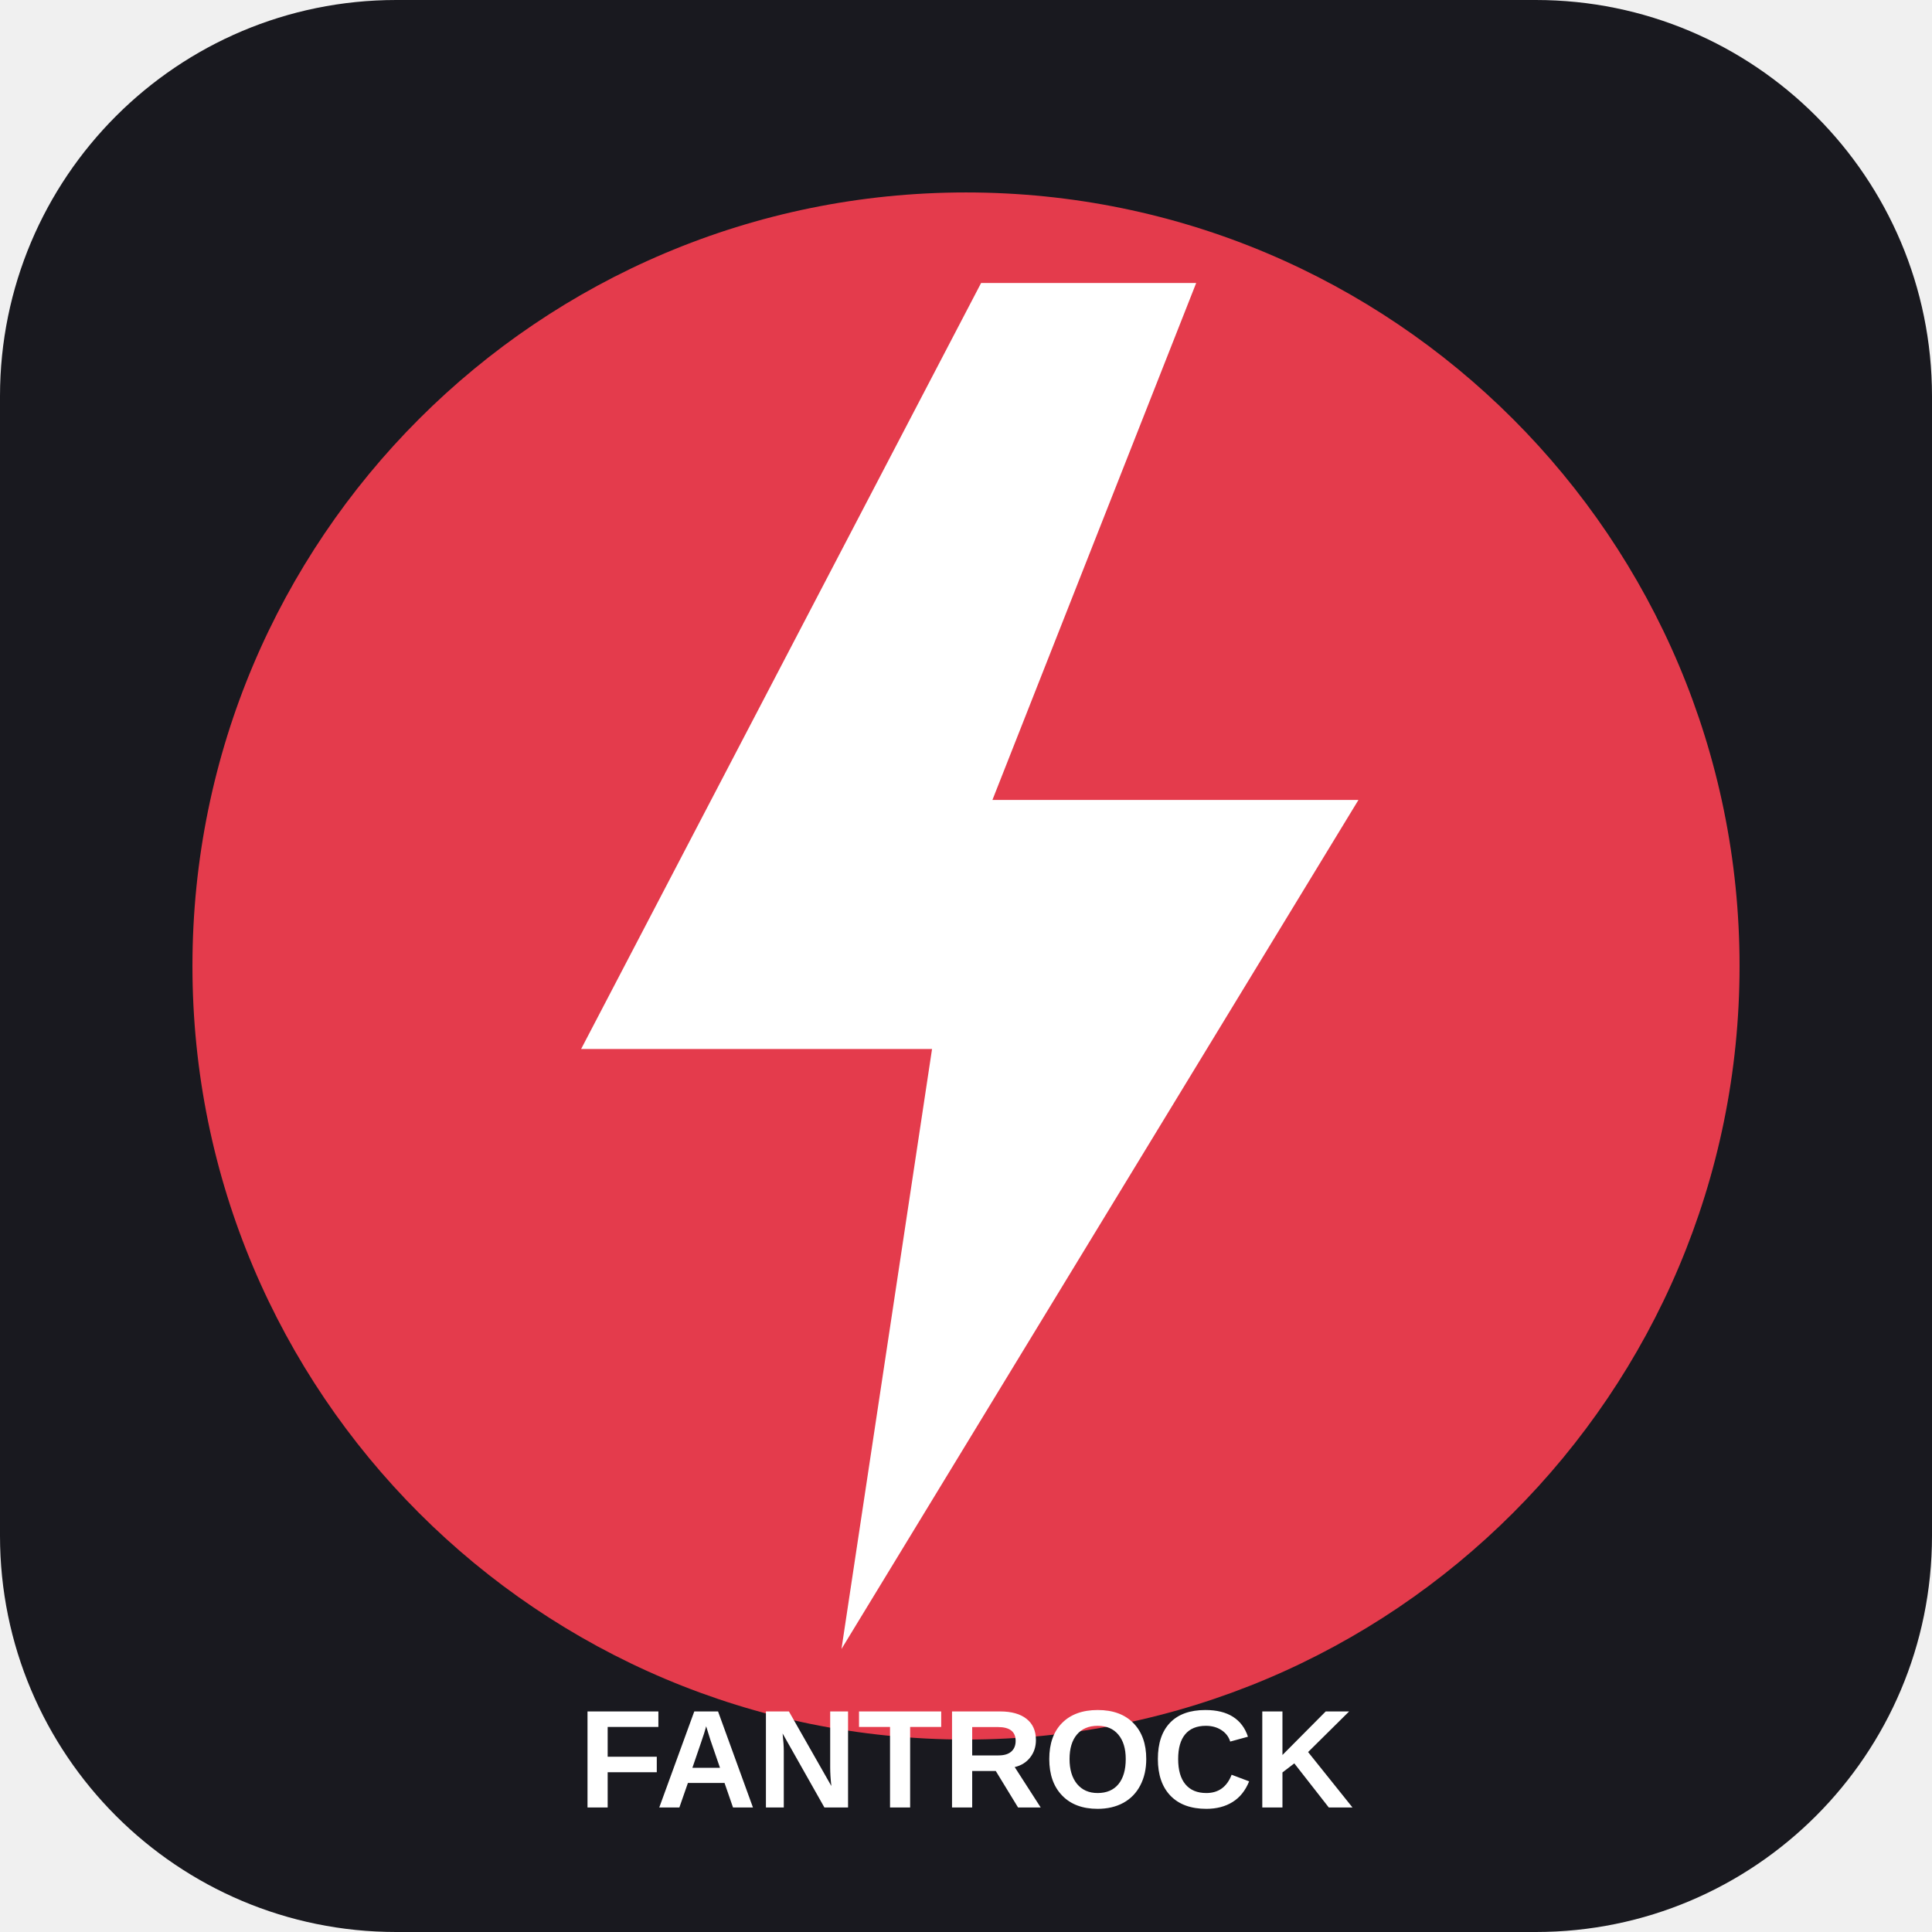
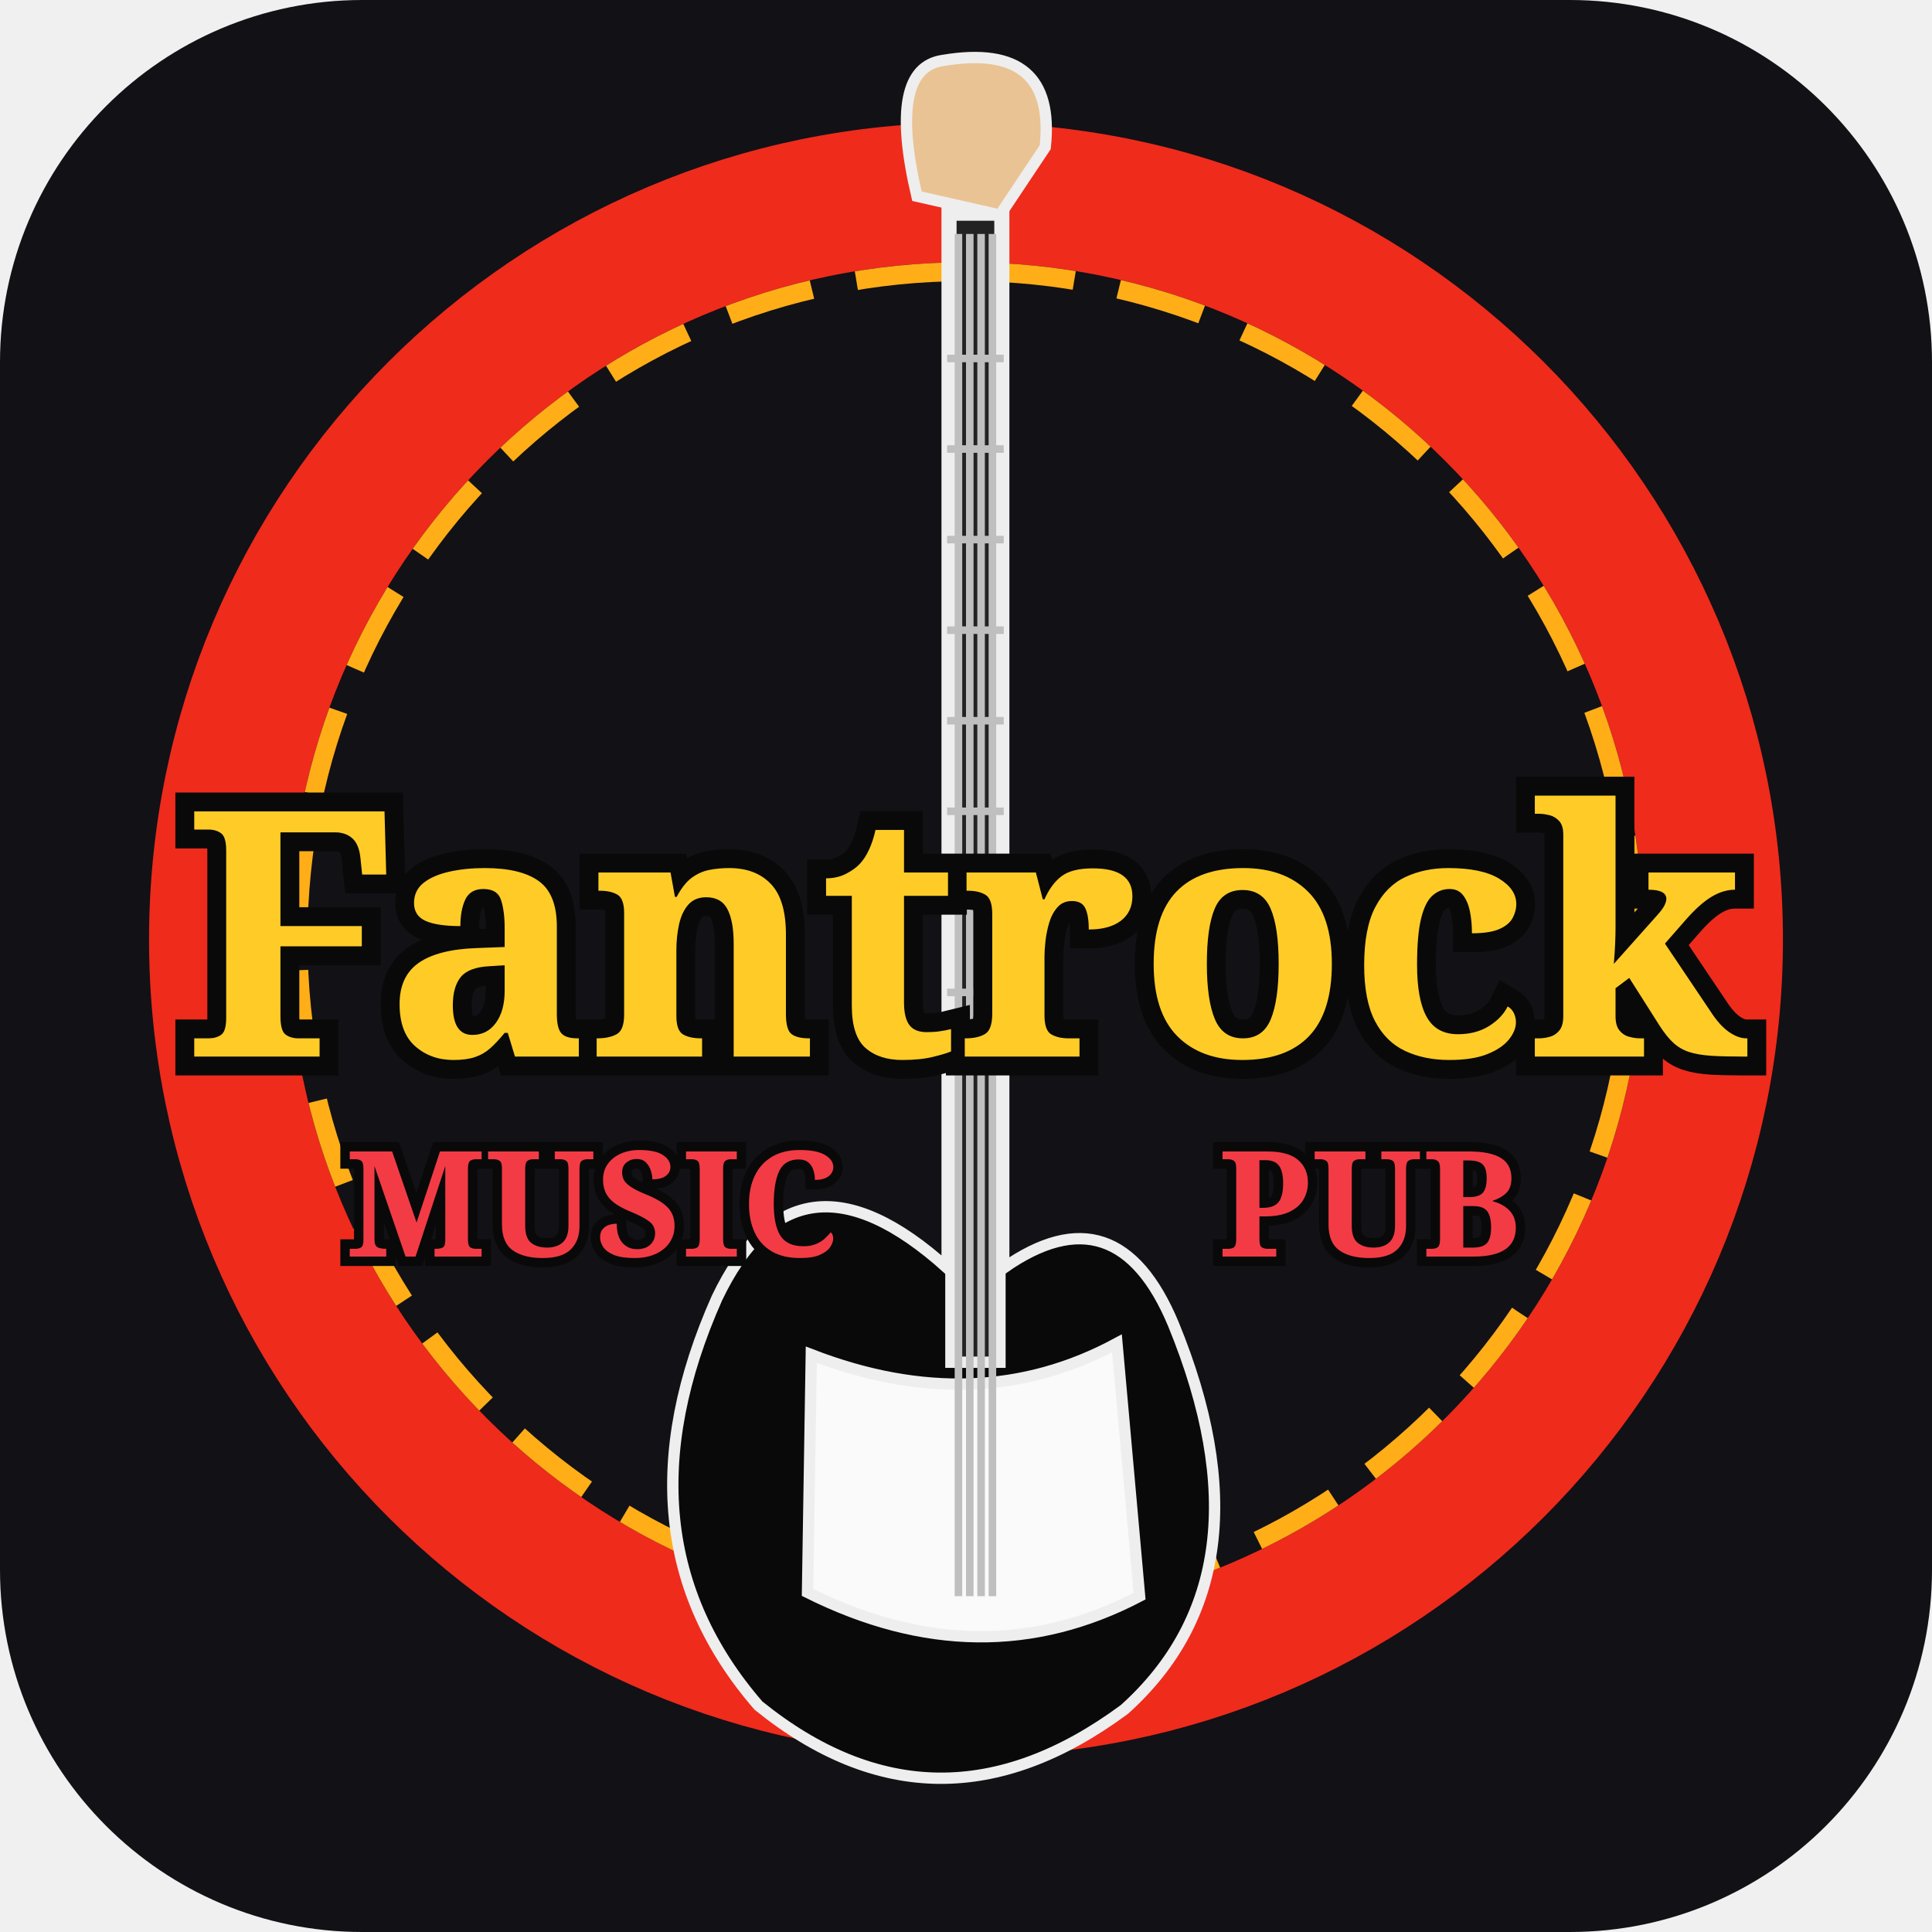
<svg xmlns="http://www.w3.org/2000/svg" viewBox="0 0 512 512">
-   <rect width="512" height="512" rx="105" fill="#19191f" />
-   <circle cx="256" cy="256" r="205" fill="#e43b4c" />
-   <path d="M260 75 154 278h93l-24 159 137-225h-97l54-137Z" fill="#fff" />
-   <text x="256" y="479" font-size="37" font-family="Arial,sans-serif" font-weight="bold" text-anchor="middle" fill="white">FANTROCK</text>
+   <rect width="512" height="512" rx="96" fill="#121116" />
+   <circle cx="256" cy="249" r="198" fill="none" stroke="#ef2b1c" stroke-width="37" />
+   <circle cx="256" cy="249" r="177" fill="none" stroke="#ffae18" stroke-width="5" stroke-dasharray="23 12" />
+   <g stroke="#eeeeee" stroke-width="3">
+     <path d="M251 51 L251 336 Q211 300 190 344 Q162 407 201 452 Q248 490 298 453 Q338 417 311 351 Q296 315 266 336 L266 51Z" fill="#090909" />
+     <path d="M252 57 L265 57 L265 361 L252 361Z" fill="#222" />
+     <path d="M243 52 Q235 18 250 16 Q280 11 277 39 L265 57Z" fill="#eac394" />
+     <path d="M215 359 Q259 376 296 356 L302 423 Q260 445 214 422Z" fill="#fafafa" />
+   </g>
+   <g stroke="#bfbfbf" stroke-width="2">
+     <path d="M254 62V423 M257 62V423 M260 62V423 M263 62V423" />
+     <path d="M251 95H266 M251 119H266 M251 143H266 M251 167H266 M251 191H266 M251 215H266 M251 239H266 M251 263H266" />
+   </g>
+   <g font-family="Georgia,serif" font-weight="bold" text-anchor="middle" paint-order="stroke" stroke="#090909" stroke-width="10">
+     <text x="256" y="280" font-size="91" fill="#ffcc27">Fantrock</text>
+     <text x="157" y="333" font-size="39" fill="#f33b45" stroke-width="5">MUSIC</text>
+     <text x="363" y="333" font-size="39" fill="#f33b45" stroke-width="5">PUB</text>
+   </g>
</svg>
